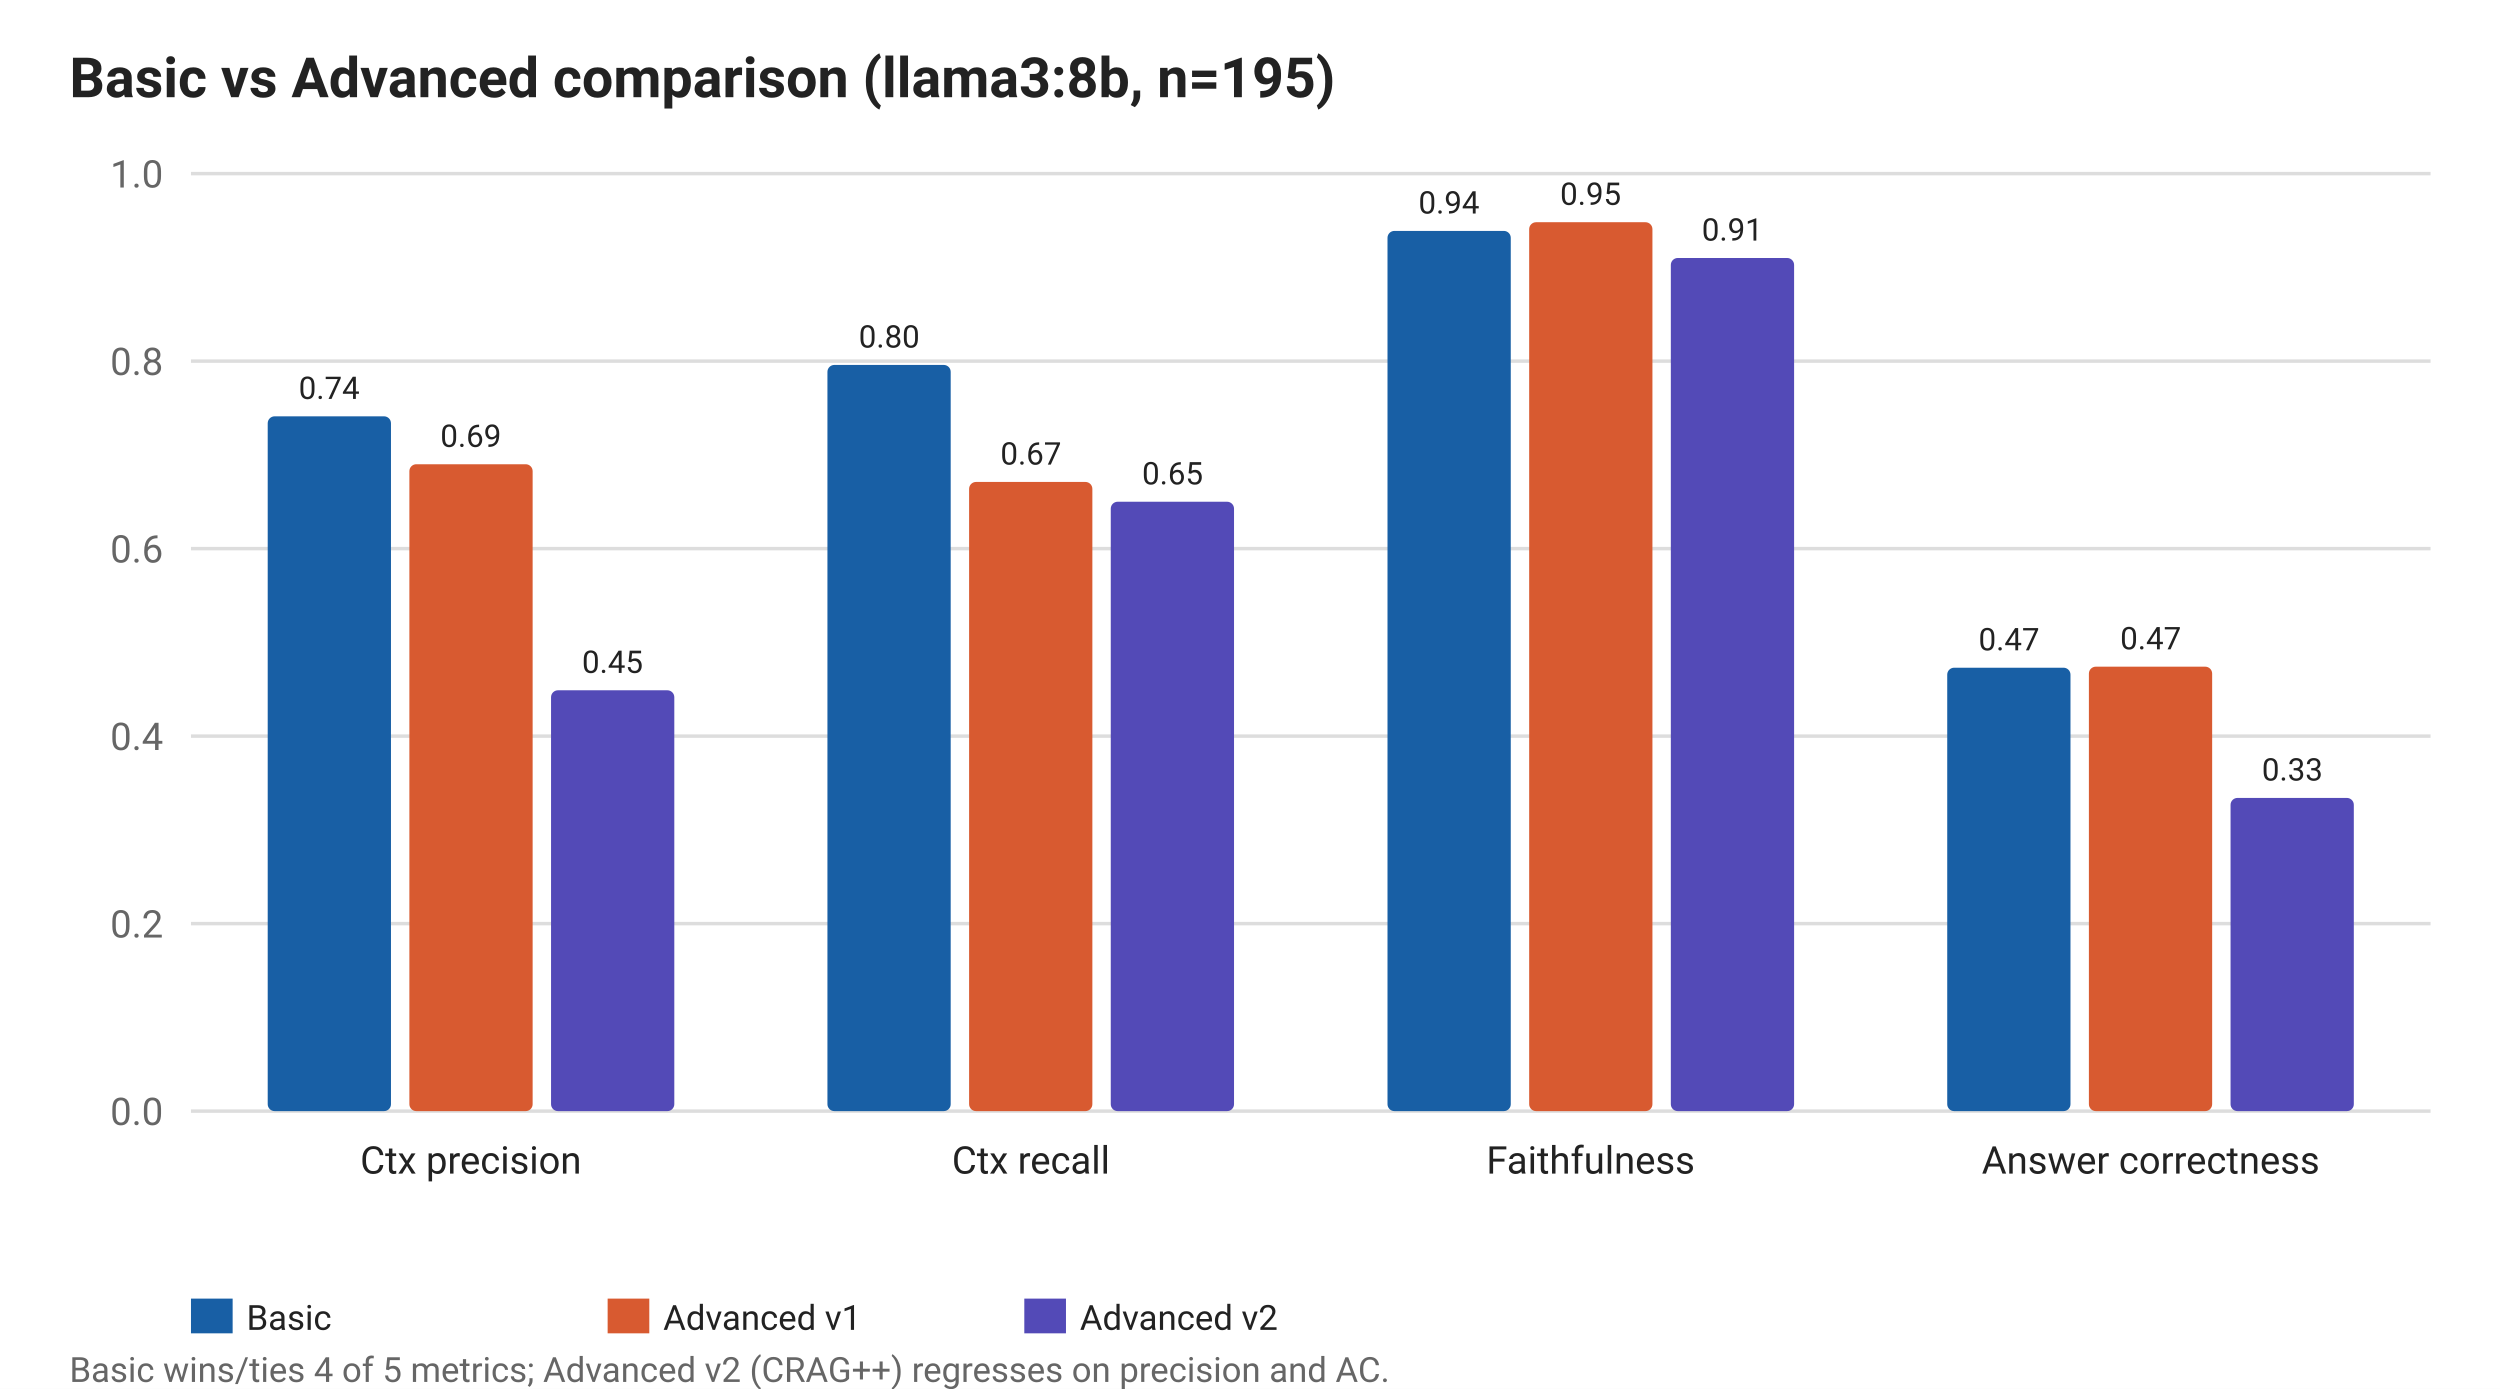
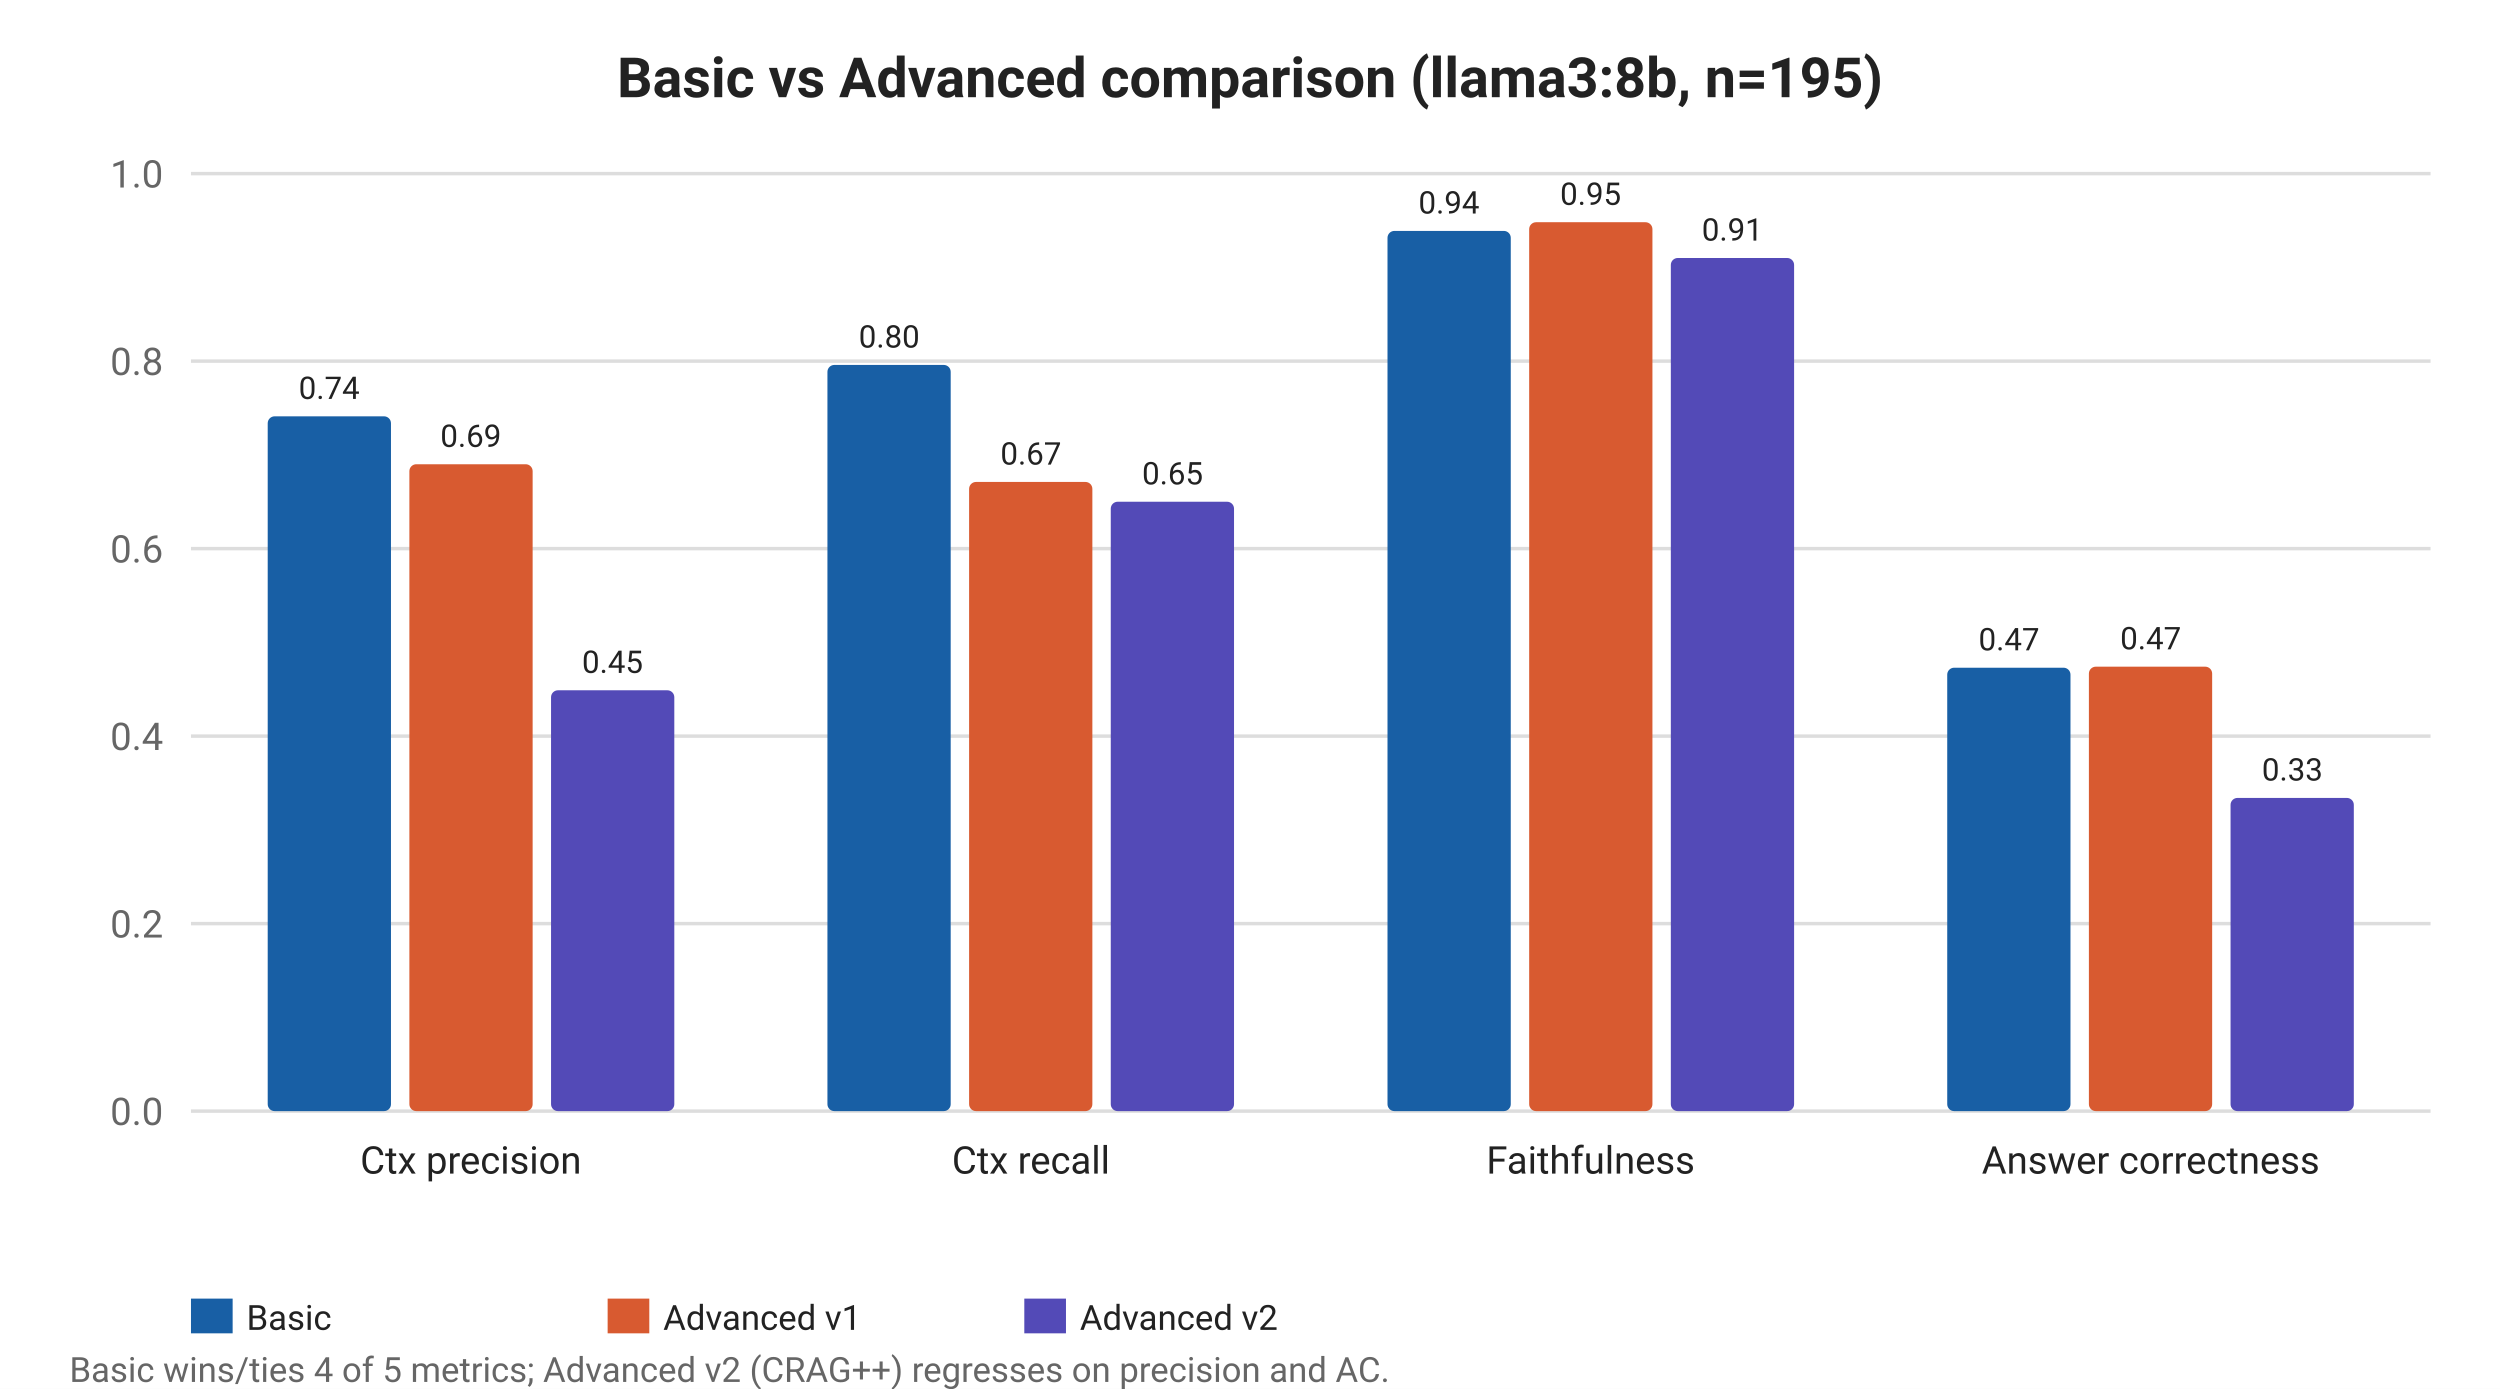
<svg xmlns="http://www.w3.org/2000/svg" width="720" height="400" viewBox="0 0 720 400" font-family="-apple-system,BHF,Segoe UI,Roboto,Helvetica,Arial,sans-serif">
  <rect width="720" height="400" fill="white" />
-   <text x="20.0" y="28.0" font-size="16" text-anchor="start" fill="#222222" font-weight="600">Basic vs Advanced comparison (llama3:8b, n=195)</text>
+   <text x="360.0" y="28.0" font-size="16" text-anchor="middle" fill="#222222" font-weight="600">Basic vs Advanced comparison (llama3:8b, n=195)</text>
  <line x1="55.0" y1="320.0" x2="700.0" y2="320.0" stroke="#dddddd" stroke-width="1" />
  <text x="47.0" y="324.0" font-size="11" text-anchor="end" fill="#666666" font-weight="400">0.0</text>
  <line x1="55.0" y1="266.0" x2="700.0" y2="266.0" stroke="#dddddd" stroke-width="1" />
  <text x="47.0" y="270.0" font-size="11" text-anchor="end" fill="#666666" font-weight="400">0.2</text>
  <line x1="55.0" y1="212.0" x2="700.0" y2="212.0" stroke="#dddddd" stroke-width="1" />
  <text x="47.0" y="216.0" font-size="11" text-anchor="end" fill="#666666" font-weight="400">0.4</text>
  <line x1="55.0" y1="158.0" x2="700.0" y2="158.0" stroke="#dddddd" stroke-width="1" />
  <text x="47.0" y="162.0" font-size="11" text-anchor="end" fill="#666666" font-weight="400">0.6</text>
  <line x1="55.0" y1="104.0" x2="700.0" y2="104.0" stroke="#dddddd" stroke-width="1" />
  <text x="47.0" y="108.0" font-size="11" text-anchor="end" fill="#666666" font-weight="400">0.8</text>
  <line x1="55.0" y1="50.0" x2="700.0" y2="50.0" stroke="#dddddd" stroke-width="1" />
  <text x="47.0" y="54.0" font-size="11" text-anchor="end" fill="#666666" font-weight="400">1.0</text>
  <rect x="77.1" y="119.9" width="35.5" height="200.1" fill="#185FA5" stroke="none" stroke-width="1" rx="2" />
  <text x="94.8" y="114.9" font-size="9" text-anchor="middle" fill="#222222" font-weight="400">0.74</text>
  <rect x="117.9" y="133.7" width="35.5" height="186.3" fill="#D85A30" stroke="none" stroke-width="1" rx="2" />
  <text x="135.6" y="128.7" font-size="9" text-anchor="middle" fill="#222222" font-weight="400">0.69</text>
  <rect x="158.7" y="198.8" width="35.5" height="121.2" fill="#534AB7" stroke="none" stroke-width="1" rx="2" />
  <text x="176.4" y="193.8" font-size="9" text-anchor="middle" fill="#222222" font-weight="400">0.45</text>
  <text x="135.6" y="338.0" font-size="11" text-anchor="middle" fill="#222222" font-weight="400">Ctx precision</text>
  <rect x="238.3" y="105.1" width="35.5" height="214.9" fill="#185FA5" stroke="none" stroke-width="1" rx="2" />
  <text x="256.1" y="100.1" font-size="9" text-anchor="middle" fill="#222222" font-weight="400">0.80</text>
  <rect x="279.1" y="138.8" width="35.5" height="181.2" fill="#D85A30" stroke="none" stroke-width="1" rx="2" />
  <text x="296.9" y="133.8" font-size="9" text-anchor="middle" fill="#222222" font-weight="400">0.67</text>
  <rect x="319.9" y="144.5" width="35.5" height="175.5" fill="#534AB7" stroke="none" stroke-width="1" rx="2" />
  <text x="337.7" y="139.5" font-size="9" text-anchor="middle" fill="#222222" font-weight="400">0.65</text>
  <text x="296.9" y="338.0" font-size="11" text-anchor="middle" fill="#222222" font-weight="400">Ctx recall</text>
  <rect x="399.6" y="66.5" width="35.5" height="253.5" fill="#185FA5" stroke="none" stroke-width="1" rx="2" />
  <text x="417.3" y="61.5" font-size="9" text-anchor="middle" fill="#222222" font-weight="400">0.94</text>
  <rect x="440.4" y="64.0" width="35.5" height="256.0" fill="#D85A30" stroke="none" stroke-width="1" rx="2" />
  <text x="458.1" y="59.0" font-size="9" text-anchor="middle" fill="#222222" font-weight="400">0.95</text>
  <rect x="481.2" y="74.3" width="35.5" height="245.7" fill="#534AB7" stroke="none" stroke-width="1" rx="2" />
  <text x="498.9" y="69.3" font-size="9" text-anchor="middle" fill="#222222" font-weight="400">0.91</text>
  <text x="458.1" y="338.0" font-size="11" text-anchor="middle" fill="#222222" font-weight="400">Faithfulness</text>
  <rect x="560.8" y="192.3" width="35.5" height="127.7" fill="#185FA5" stroke="none" stroke-width="1" rx="2" />
  <text x="578.6" y="187.3" font-size="9" text-anchor="middle" fill="#222222" font-weight="400">0.47</text>
  <rect x="601.6" y="192.0" width="35.5" height="128.0" fill="#D85A30" stroke="none" stroke-width="1" rx="2" />
  <text x="619.4" y="187.0" font-size="9" text-anchor="middle" fill="#222222" font-weight="400">0.47</text>
  <rect x="642.4" y="229.8" width="35.5" height="90.2" fill="#534AB7" stroke="none" stroke-width="1" rx="2" />
  <text x="660.2" y="224.8" font-size="9" text-anchor="middle" fill="#222222" font-weight="400">0.33</text>
  <text x="619.4" y="338.0" font-size="11" text-anchor="middle" fill="#222222" font-weight="400">Answer correctness</text>
  <rect x="55.0" y="374.0" width="12.0" height="10.0" fill="#185FA5" stroke="none" stroke-width="1" rx="0" />
  <text x="71.0" y="383.0" font-size="10" text-anchor="start" fill="#222222" font-weight="400">Basic</text>
  <rect x="175.0" y="374.0" width="12.0" height="10.0" fill="#D85A30" stroke="none" stroke-width="1" rx="0" />
  <text x="191.0" y="383.0" font-size="10" text-anchor="start" fill="#222222" font-weight="400">Advanced v1</text>
  <rect x="295.0" y="374.0" width="12.0" height="10.0" fill="#534AB7" stroke="none" stroke-width="1" rx="0" />
  <text x="311.0" y="383.0" font-size="10" text-anchor="start" fill="#222222" font-weight="400">Advanced v2</text>
  <text x="20.0" y="398.0" font-size="10" text-anchor="start" fill="#666666" font-weight="400">Basic wins/ties 4 of 5 metrics; Advanced v2 (CRAG++) regresses on precision and AC.</text>
</svg>
